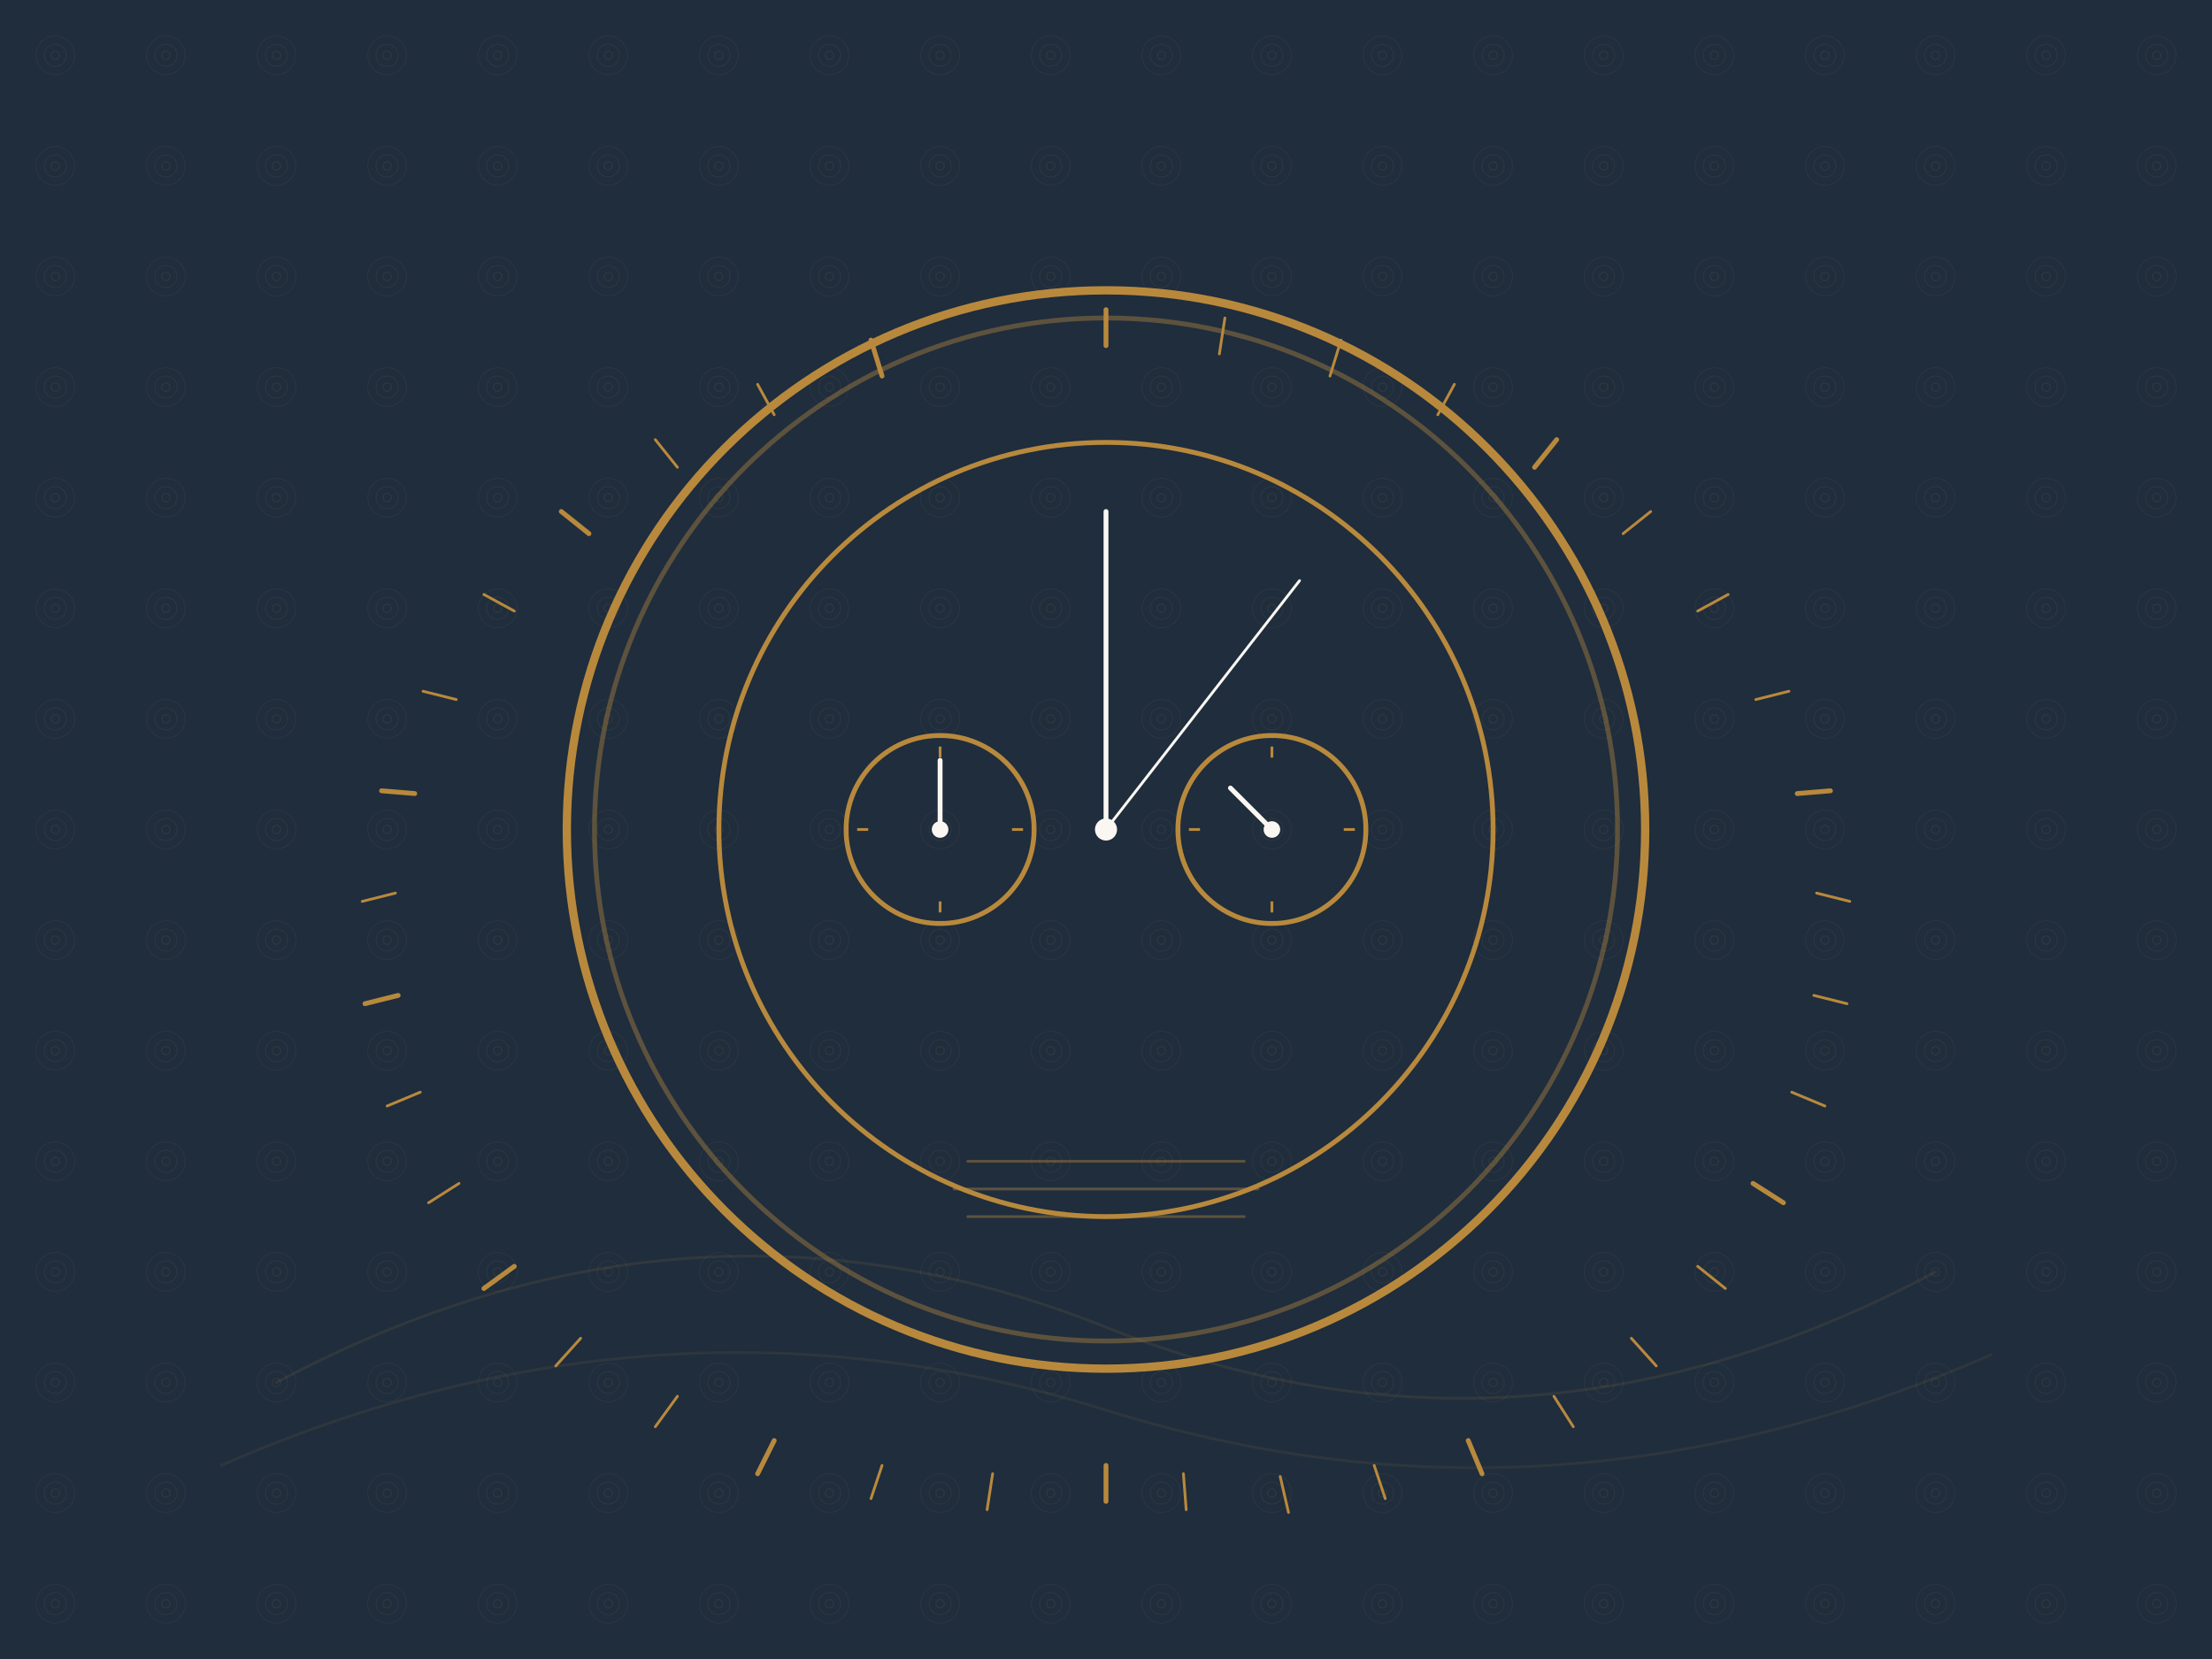
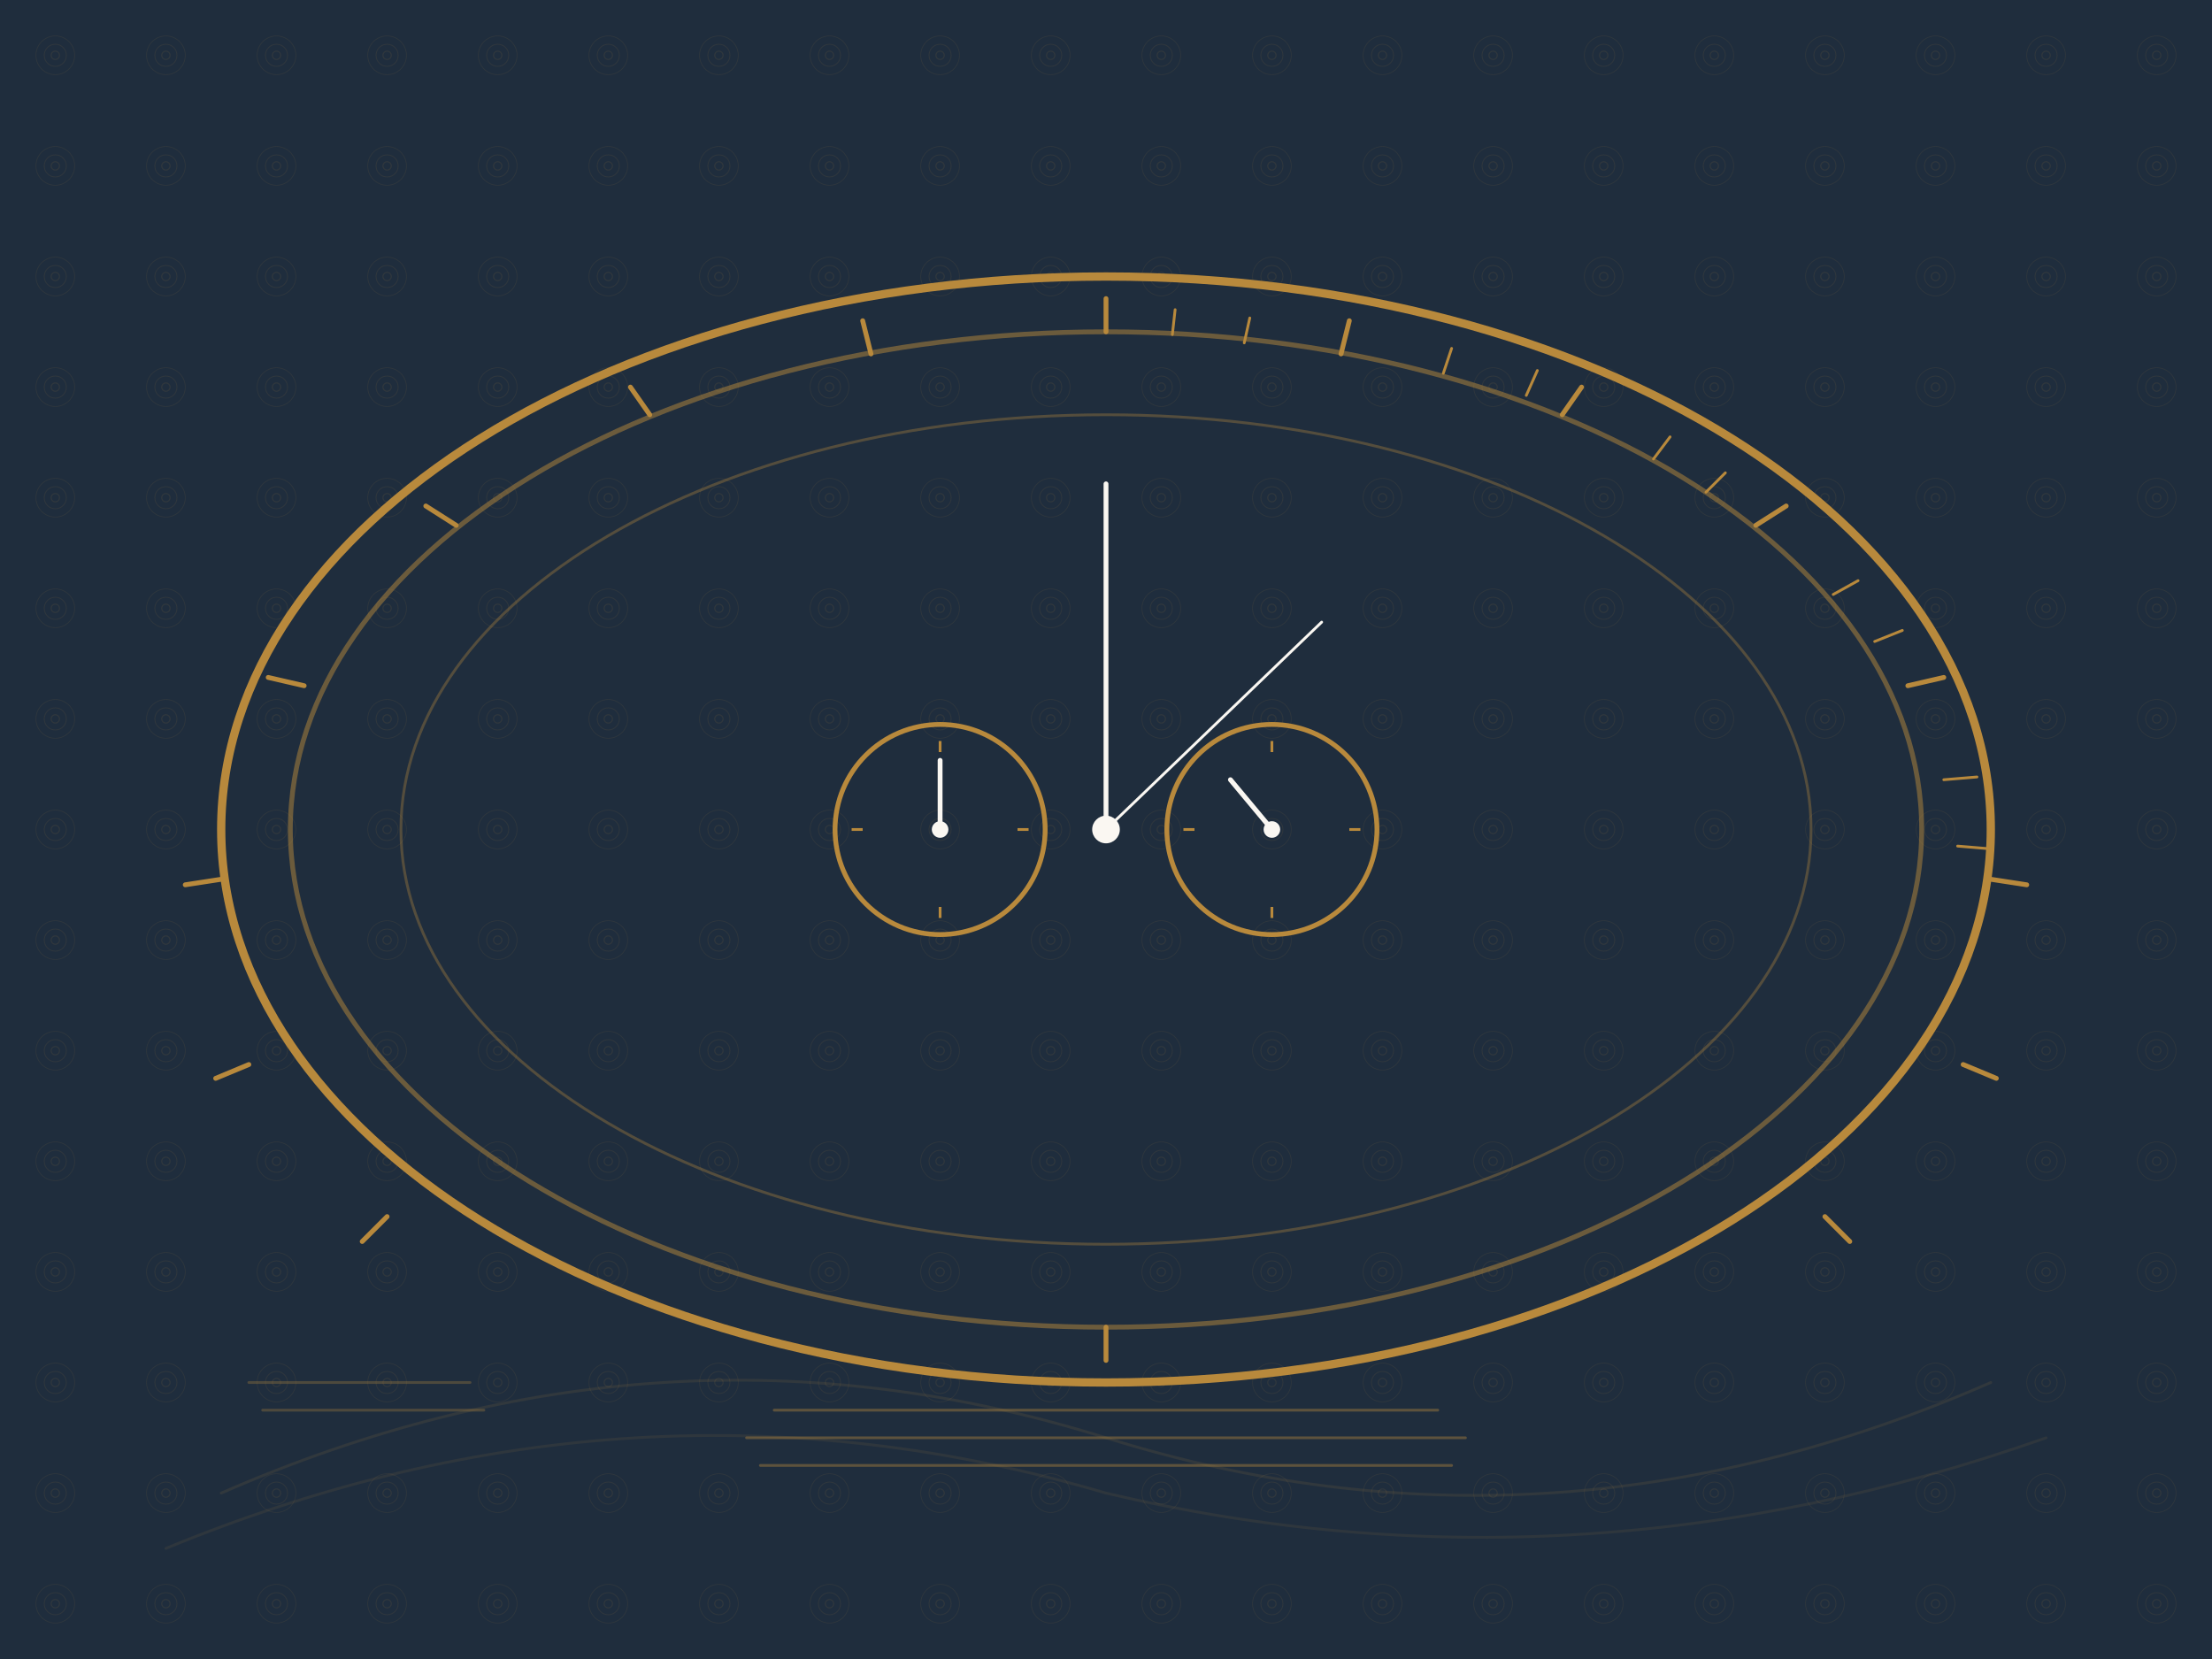
<svg xmlns="http://www.w3.org/2000/svg" viewBox="0 0 800 600" role="img">
  <defs>
    <pattern id="gui-heuer-carrera" width="40" height="40" patternUnits="userSpaceOnUse">
      <circle cx="20" cy="20" r="1.5" fill="none" stroke="#B8893C" stroke-width="0.4" opacity="0.11" />
      <circle cx="20" cy="20" r="4" fill="none" stroke="#B8893C" stroke-width="0.3" opacity="0.11" />
      <circle cx="20" cy="20" r="7" fill="none" stroke="#B8893C" stroke-width="0.25" opacity="0.11" />
    </pattern>
  </defs>
  <rect width="800" height="600" fill="#1F2D3D" />
  <rect width="800" height="600" fill="url(#gui-heuer-carrera)" />
-   <path d="M 100 500 Q 250 420 400 480 Q 550 540 700 460" fill="none" stroke="#B8893C" stroke-width="1" opacity="0.12" stroke-linecap="round" />
-   <path d="M 80 530 Q 240 460 400 510 Q 560 560 720 490" fill="none" stroke="#B8893C" stroke-width="1" opacity="0.1" stroke-linecap="round" />
-   <circle cx="400" cy="300" r="195" fill="none" stroke="#B8893C" stroke-width="3" />
-   <circle cx="400" cy="300" r="185" fill="none" stroke="#B8893C" stroke-width="1.75" opacity="0.4" />
+   <path d="M 80 540 Q 240 470 400 520 Q 560 570 720 500" fill="none" stroke="#B8893C" stroke-width="1" opacity="0.12" stroke-linecap="round" />
+   <path d="M 60 560 Q 230 490 400 540 Q 570 580 740 520" fill="none" stroke="#B8893C" stroke-width="1" opacity="0.1" stroke-linecap="round" />
+   <ellipse cx="400" cy="300" rx="320" ry="200" fill="none" stroke="#B8893C" stroke-width="3" />
+   <ellipse cx="400" cy="300" rx="295" ry="180" fill="none" stroke="#B8893C" stroke-width="1.75" opacity="0.5" />
+   <ellipse cx="400" cy="300" rx="255" ry="150" fill="none" stroke="#B8893C" stroke-width="1" opacity="0.35" />
  <g stroke="#B8893C" stroke-linecap="round">
-     <line x1="400" y1="125" x2="400" y2="112" stroke-width="1.75" />
-     <line x1="441" y1="128" x2="443" y2="115" stroke-width="1" />
-     <line x1="481" y1="136" x2="485" y2="123" stroke-width="1" />
-     <line x1="520" y1="150" x2="526" y2="139" stroke-width="1" />
-     <line x1="555" y1="169" x2="563" y2="159" stroke-width="1.75" />
-     <line x1="587" y1="193" x2="597" y2="185" stroke-width="1" />
-     <line x1="614" y1="221" x2="625" y2="215" stroke-width="1" />
-     <line x1="635" y1="253" x2="647" y2="250" stroke-width="1" />
-     <line x1="650" y1="287" x2="662" y2="286" stroke-width="1.75" />
-     <line x1="657" y1="323" x2="669" y2="326" stroke-width="1" />
-     <line x1="656" y1="360" x2="668" y2="363" stroke-width="1" />
-     <line x1="648" y1="395" x2="660" y2="400" stroke-width="1" />
-     <line x1="634" y1="428" x2="645" y2="435" stroke-width="1.75" />
-     <line x1="614" y1="458" x2="624" y2="466" stroke-width="1" />
-     <line x1="590" y1="484" x2="599" y2="494" stroke-width="1" />
-     <line x1="562" y1="505" x2="569" y2="516" stroke-width="1" />
-     <line x1="531" y1="521" x2="536" y2="533" stroke-width="1.75" />
-     <line x1="497" y1="530" x2="501" y2="542" stroke-width="1" />
-     <line x1="463" y1="534" x2="466" y2="547" stroke-width="1" />
-     <line x1="428" y1="533" x2="429" y2="546" stroke-width="1" />
-     <line x1="400" y1="530" x2="400" y2="543" stroke-width="1.75" />
-     <line x1="359" y1="533" x2="357" y2="546" stroke-width="1" />
-     <line x1="319" y1="530" x2="315" y2="542" stroke-width="1" />
-     <line x1="280" y1="521" x2="274" y2="533" stroke-width="1.75" />
-     <line x1="245" y1="505" x2="237" y2="516" stroke-width="1" />
-     <line x1="210" y1="484" x2="201" y2="494" stroke-width="1" />
-     <line x1="186" y1="458" x2="175" y2="466" stroke-width="1.75" />
-     <line x1="166" y1="428" x2="155" y2="435" stroke-width="1" />
-     <line x1="152" y1="395" x2="140" y2="400" stroke-width="1" />
-     <line x1="144" y1="360" x2="132" y2="363" stroke-width="1.75" />
-     <line x1="143" y1="323" x2="131" y2="326" stroke-width="1" />
-     <line x1="150" y1="287" x2="138" y2="286" stroke-width="1.75" />
-     <line x1="165" y1="253" x2="153" y2="250" stroke-width="1" />
-     <line x1="186" y1="221" x2="175" y2="215" stroke-width="1" />
-     <line x1="213" y1="193" x2="203" y2="185" stroke-width="1.75" />
-     <line x1="245" y1="169" x2="237" y2="159" stroke-width="1" />
-     <line x1="280" y1="150" x2="274" y2="139" stroke-width="1" />
-     <line x1="319" y1="136" x2="315" y2="123" stroke-width="1.75" />
+     <line x1="400" y1="120" x2="400" y2="108" stroke-width="1.75" />
+     <line x1="485" y1="128" x2="488" y2="116" stroke-width="1.75" />
+     <line x1="565" y1="150" x2="572" y2="140" stroke-width="1.75" />
+     <line x1="635" y1="190" x2="646" y2="183" stroke-width="1.75" />
+     <line x1="690" y1="248" x2="703" y2="245" stroke-width="1.75" />
+     <line x1="720" y1="318" x2="733" y2="320" stroke-width="1.75" />
+     <line x1="710" y1="385" x2="722" y2="390" stroke-width="1.75" />
+     <line x1="660" y1="440" x2="669" y2="449" stroke-width="1.75" />
+     <line x1="400" y1="480" x2="400" y2="492" stroke-width="1.75" />
+     <line x1="315" y1="128" x2="312" y2="116" stroke-width="1.75" />
+     <line x1="235" y1="150" x2="228" y2="140" stroke-width="1.75" />
+     <line x1="165" y1="190" x2="154" y2="183" stroke-width="1.75" />
+     <line x1="110" y1="248" x2="97" y2="245" stroke-width="1.75" />
+     <line x1="80" y1="318" x2="67" y2="320" stroke-width="1.75" />
+     <line x1="90" y1="385" x2="78" y2="390" stroke-width="1.75" />
+     <line x1="140" y1="440" x2="131" y2="449" stroke-width="1.75" />
  </g>
-   <circle cx="400" cy="300" r="140" fill="none" stroke="#B8893C" stroke-width="1.75" />
-   <circle cx="460" cy="300" r="34" fill="none" stroke="#B8893C" stroke-width="1.75" />
-   <line x1="460" y1="270" x2="460" y2="274" stroke="#B8893C" stroke-width="1" />
-   <line x1="490" y1="300" x2="486" y2="300" stroke="#B8893C" stroke-width="1" />
-   <line x1="460" y1="330" x2="460" y2="326" stroke="#B8893C" stroke-width="1" />
-   <line x1="430" y1="300" x2="434" y2="300" stroke="#B8893C" stroke-width="1" />
-   <line x1="460" y1="300" x2="445" y2="285" stroke="#FAF7F2" stroke-width="1.75" stroke-linecap="round" />
+   <g stroke="#B8893C" stroke-width="1" stroke-linecap="round">
+     <line x1="424" y1="121" x2="425" y2="112" />
+     <line x1="450" y1="124" x2="452" y2="115" />
+     <line x1="522" y1="135" x2="525" y2="126" />
+     <line x1="552" y1="143" x2="556" y2="134" />
+     <line x1="598" y1="166" x2="604" y2="158" />
+     <line x1="617" y1="178" x2="624" y2="171" />
+     <line x1="663" y1="215" x2="672" y2="210" />
+     <line x1="678" y1="232" x2="688" y2="228" />
+     <line x1="703" y1="282" x2="715" y2="281" />
+     <line x1="708" y1="306" x2="720" y2="307" />
+   </g>
+   <circle cx="460" cy="300" r="38" fill="none" stroke="#B8893C" stroke-width="1.75" />
+   <line x1="460" y1="268" x2="460" y2="272" stroke="#B8893C" stroke-width="1" />
+   <line x1="492" y1="300" x2="488" y2="300" stroke="#B8893C" stroke-width="1" />
+   <line x1="460" y1="332" x2="460" y2="328" stroke="#B8893C" stroke-width="1" />
+   <line x1="428" y1="300" x2="432" y2="300" stroke="#B8893C" stroke-width="1" />
+   <line x1="460" y1="300" x2="445" y2="282" stroke="#FAF7F2" stroke-width="1.75" stroke-linecap="round" />
  <circle cx="460" cy="300" r="3" fill="#FAF7F2" />
-   <circle cx="340" cy="300" r="34" fill="none" stroke="#B8893C" stroke-width="1.75" />
-   <line x1="340" y1="270" x2="340" y2="274" stroke="#B8893C" stroke-width="1" />
-   <line x1="370" y1="300" x2="366" y2="300" stroke="#B8893C" stroke-width="1" />
-   <line x1="340" y1="330" x2="340" y2="326" stroke="#B8893C" stroke-width="1" />
-   <line x1="310" y1="300" x2="314" y2="300" stroke="#B8893C" stroke-width="1" />
+   <circle cx="340" cy="300" r="38" fill="none" stroke="#B8893C" stroke-width="1.75" />
+   <line x1="340" y1="268" x2="340" y2="272" stroke="#B8893C" stroke-width="1" />
+   <line x1="372" y1="300" x2="368" y2="300" stroke="#B8893C" stroke-width="1" />
+   <line x1="340" y1="332" x2="340" y2="328" stroke="#B8893C" stroke-width="1" />
+   <line x1="308" y1="300" x2="312" y2="300" stroke="#B8893C" stroke-width="1" />
  <line x1="340" y1="300" x2="340" y2="275" stroke="#FAF7F2" stroke-width="1.75" stroke-linecap="round" />
  <circle cx="340" cy="300" r="3" fill="#FAF7F2" />
-   <line x1="400" y1="300" x2="400" y2="185" stroke="#FAF7F2" stroke-width="1.75" stroke-linecap="round" />
-   <line x1="400" y1="300" x2="470" y2="210" stroke="#FAF7F2" stroke-width="1" stroke-linecap="round" />
-   <circle cx="400" cy="300" r="4" fill="#FAF7F2" />
+   <line x1="400" y1="300" x2="400" y2="175" stroke="#FAF7F2" stroke-width="1.75" stroke-linecap="round" />
+   <line x1="400" y1="300" x2="478" y2="225" stroke="#FAF7F2" stroke-width="1" stroke-linecap="round" />
+   <circle cx="400" cy="300" r="5" fill="#FAF7F2" />
  <g stroke="#B8893C" stroke-width="1" stroke-linecap="round">
-     <line x1="350" y1="420" x2="450" y2="420" opacity="0.4" />
-     <line x1="345" y1="430" x2="455" y2="430" opacity="0.4" />
-     <line x1="350" y1="440" x2="450" y2="440" opacity="0.4" />
+     <line x1="280" y1="510" x2="520" y2="510" opacity="0.4" />
+     <line x1="270" y1="520" x2="530" y2="520" opacity="0.4" />
+     <line x1="275" y1="530" x2="525" y2="530" opacity="0.4" />
+   </g>
+   <g stroke="#B8893C" stroke-width="1" stroke-linecap="round" opacity="0.3">
+     <line x1="90" y1="500" x2="170" y2="500" />
+     <line x1="95" y1="510" x2="175" y2="510" />
  </g>
</svg>
